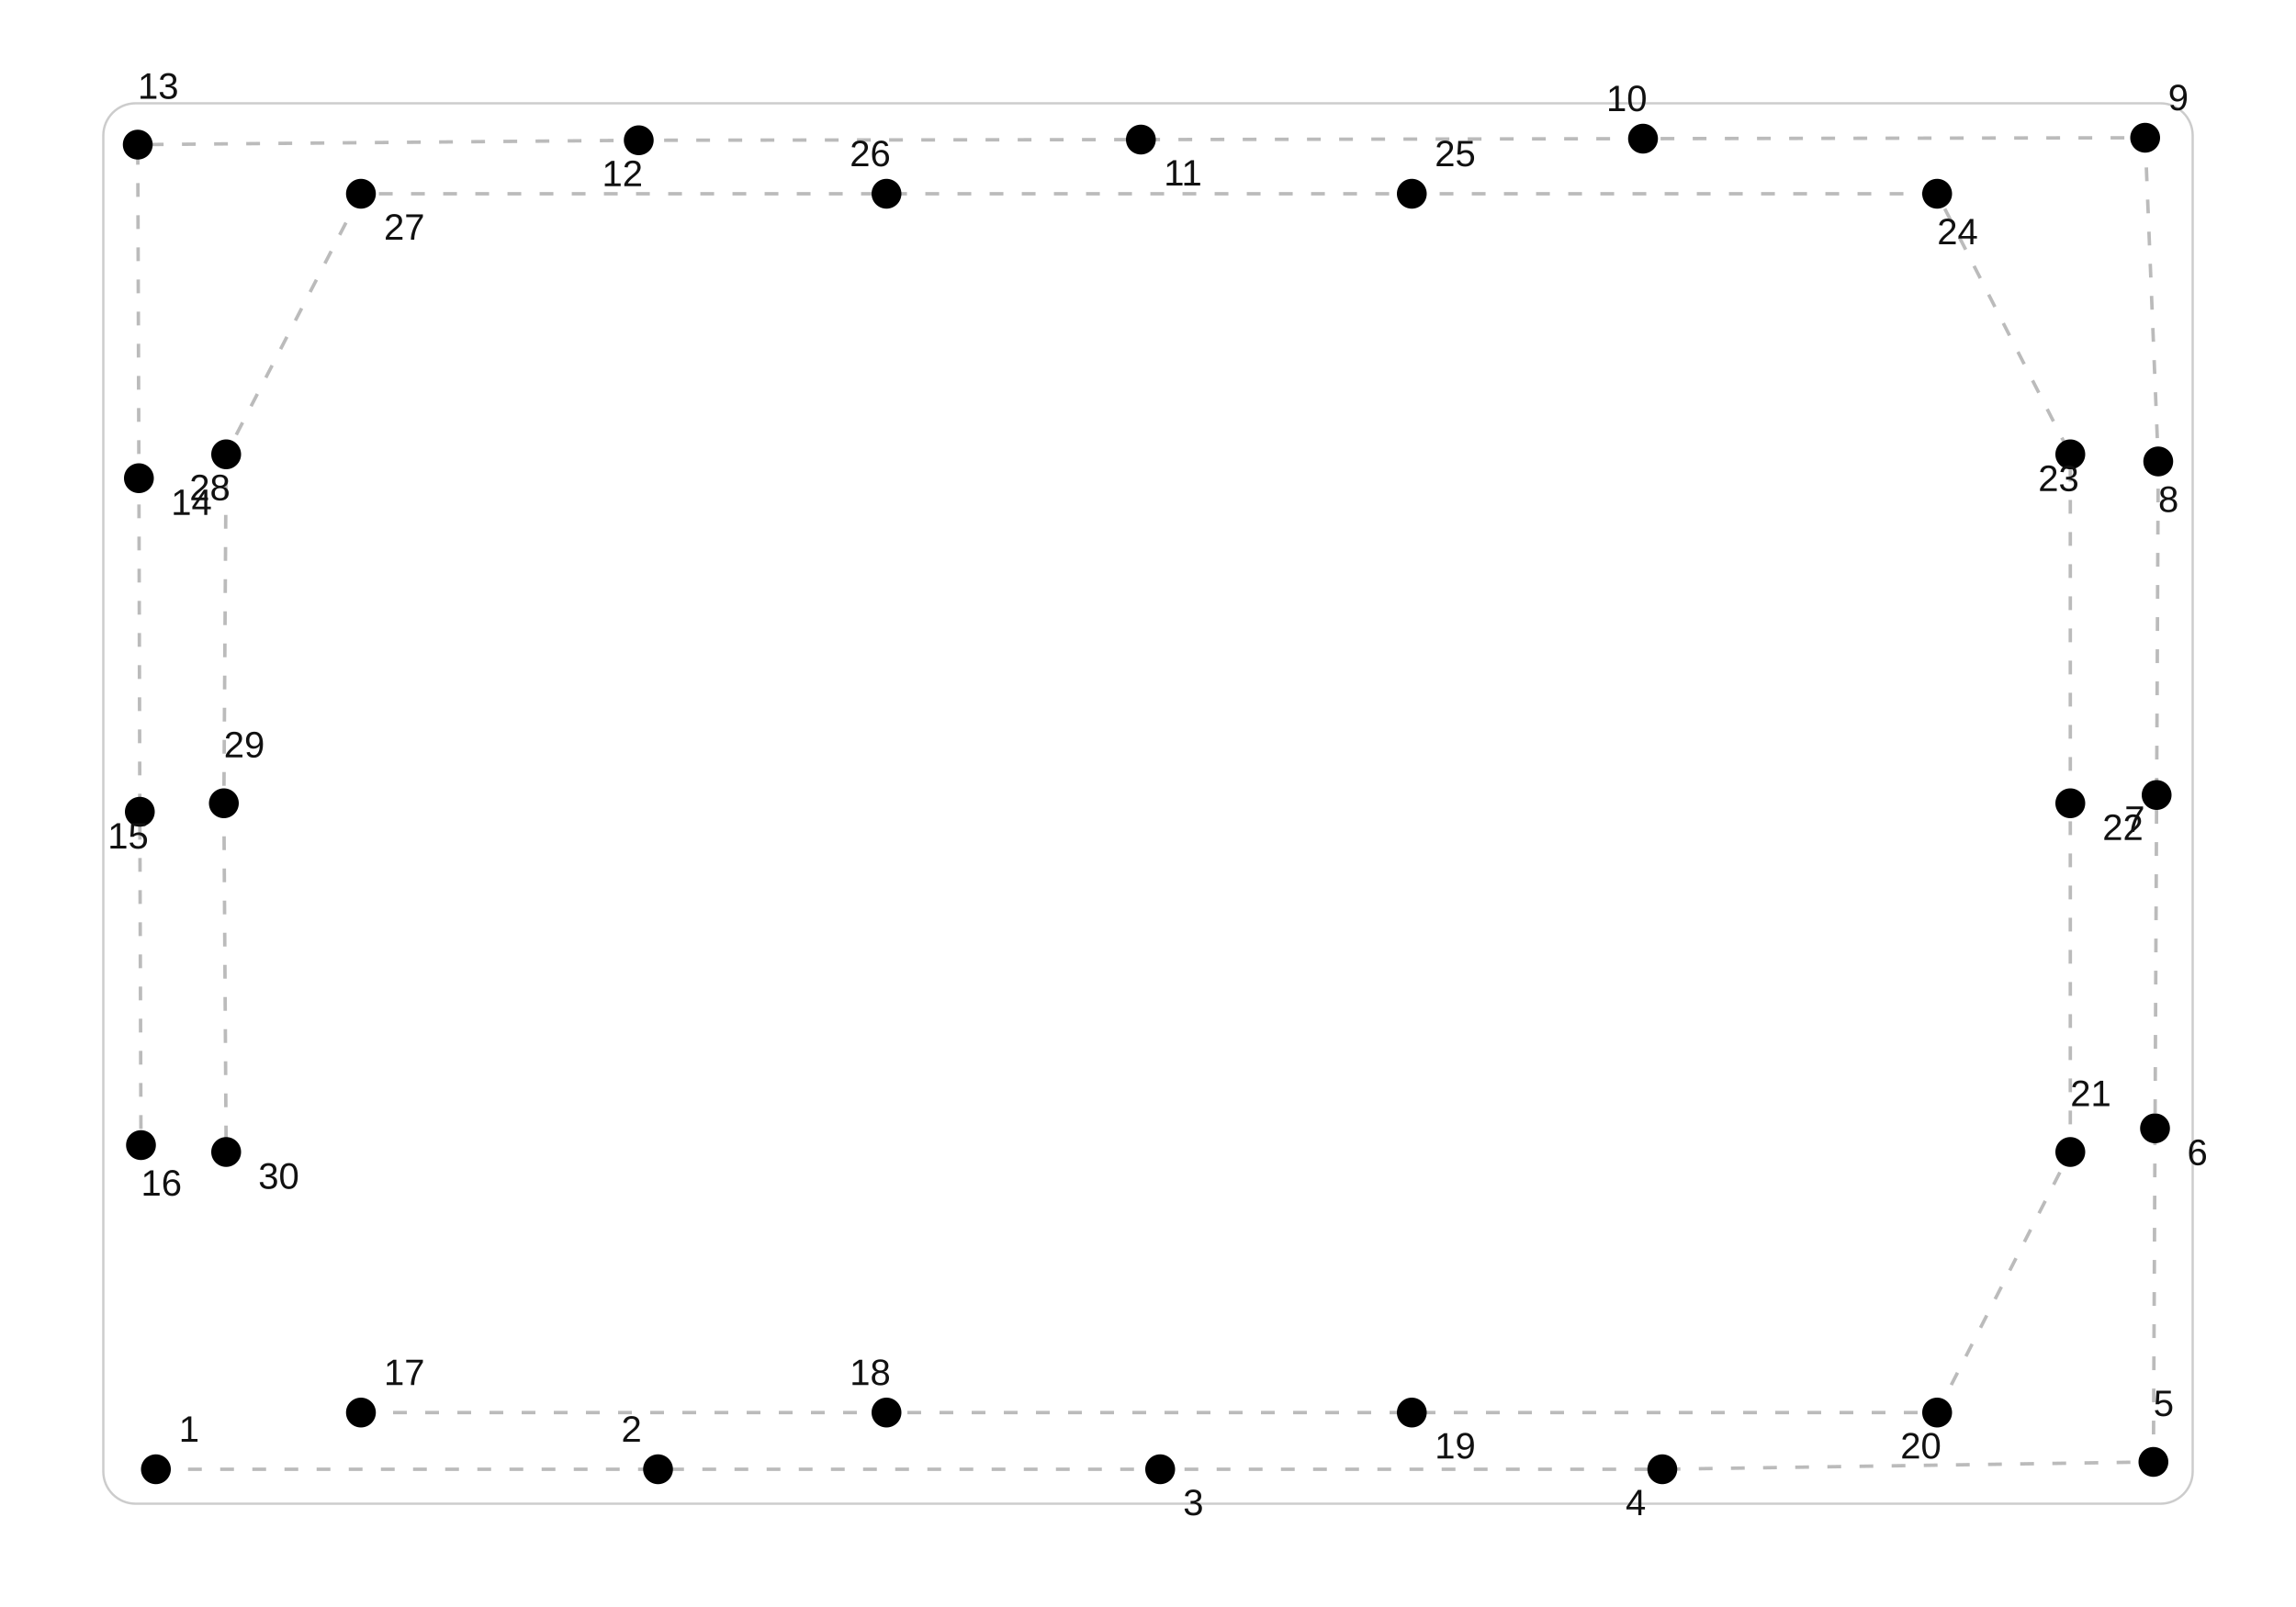
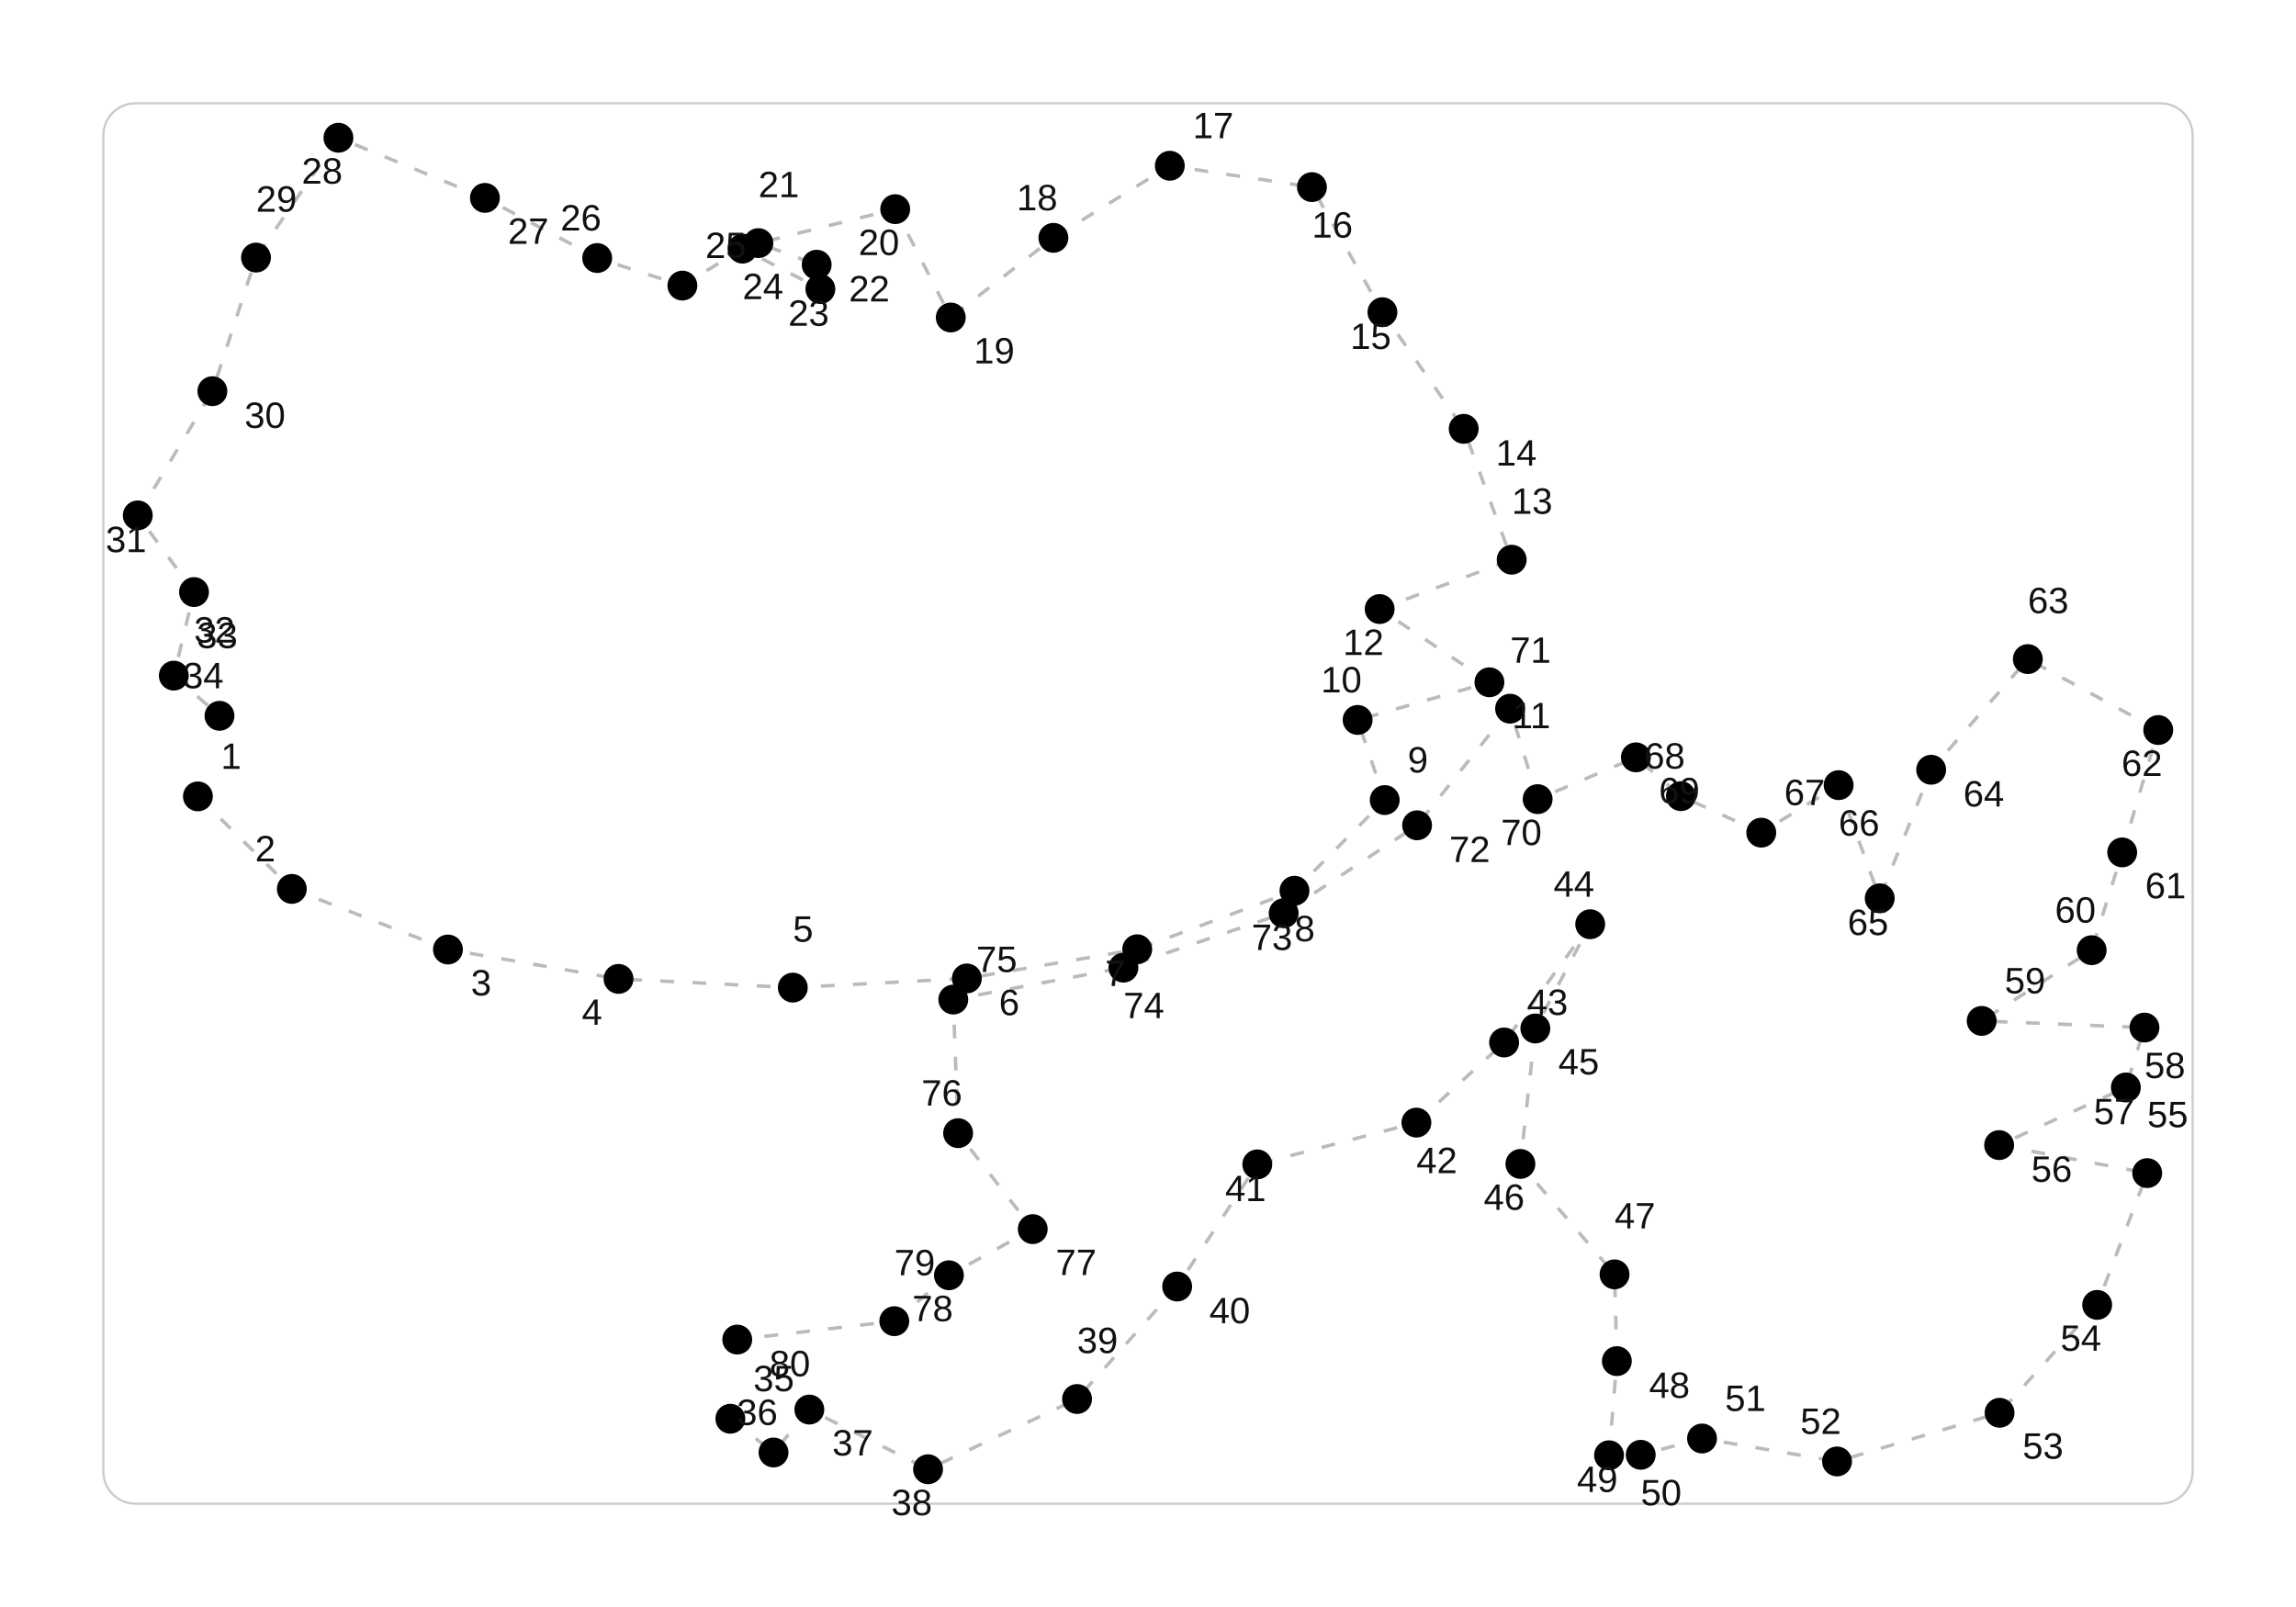
<svg xmlns="http://www.w3.org/2000/svg" viewBox="0 0 1000 700">
  <rect x="45" y="45" width="910" height="610" fill="none" stroke="#ccc" rx="14" />
-   <path d="M 67.9 640.0 L 286.6 640.0 L 505.3 640.0 L 724.0 640.0 L 937.9 636.8 L 938.6 491.5 L 939.3 346.3 L 940.0 201.0 L 934.3 60.0 L 715.6 60.4 L 496.9 60.8 L 278.2 61.1 L 60.0 63.0 L 60.5 208.3 L 60.9 353.6 L 61.4 498.8" fill="none" stroke="#bbb" stroke-width="1.5" stroke-dasharray="6 8" />
-   <path d="M 157.2 615.3 L 386.1 615.3 L 614.9 615.3 L 843.7 615.3 L 901.7 501.8 L 901.7 349.9 L 901.7 197.9 L 843.7 84.4 L 614.9 84.4 L 386.1 84.4 L 157.2 84.4 L 98.5 197.9 L 97.5 349.9 L 98.5 501.8" fill="none" stroke="#bbb" stroke-width="1.5" stroke-dasharray="6 8" />
-   <circle cx="67.9" cy="640.0" r="6.5" fill="#000" />
-   <circle cx="286.6" cy="640.0" r="6.5" fill="#000" />
-   <circle cx="505.3" cy="640.0" r="6.5" fill="#000" />
-   <circle cx="724.0" cy="640.0" r="6.5" fill="#000" />
-   <circle cx="937.9" cy="636.8" r="6.5" fill="#000" />
-   <circle cx="938.6" cy="491.5" r="6.5" fill="#000" />
-   <circle cx="939.3" cy="346.3" r="6.5" fill="#000" />
-   <circle cx="940.0" cy="201.0" r="6.5" fill="#000" />
-   <circle cx="934.3" cy="60.0" r="6.5" fill="#000" />
-   <circle cx="715.6" cy="60.4" r="6.5" fill="#000" />
-   <circle cx="496.9" cy="60.8" r="6.5" fill="#000" />
-   <circle cx="278.2" cy="61.1" r="6.5" fill="#000" />
-   <circle cx="60.0" cy="63.0" r="6.5" fill="#000" />
-   <circle cx="60.5" cy="208.3" r="6.5" fill="#000" />
-   <circle cx="60.9" cy="353.6" r="6.5" fill="#000" />
-   <circle cx="61.4" cy="498.8" r="6.5" fill="#000" />
-   <circle cx="157.2" cy="615.3" r="6.5" fill="#000" />
-   <circle cx="386.1" cy="615.3" r="6.5" fill="#000" />
-   <circle cx="614.9" cy="615.3" r="6.5" fill="#000" />
-   <circle cx="843.7" cy="615.3" r="6.5" fill="#000" />
-   <circle cx="901.7" cy="501.8" r="6.5" fill="#000" />
-   <circle cx="901.7" cy="349.9" r="6.5" fill="#000" />
-   <circle cx="901.7" cy="197.9" r="6.5" fill="#000" />
-   <circle cx="843.7" cy="84.4" r="6.5" fill="#000" />
-   <circle cx="614.9" cy="84.4" r="6.5" fill="#000" />
-   <circle cx="386.1" cy="84.4" r="6.5" fill="#000" />
-   <circle cx="157.2" cy="84.4" r="6.5" fill="#000" />
-   <circle cx="98.5" cy="197.9" r="6.5" fill="#000" />
-   <circle cx="97.5" cy="349.9" r="6.5" fill="#000" />
-   <circle cx="98.5" cy="501.8" r="6.5" fill="#000" />
-   <text x="77.9" y="628.0" font-family="Arial, sans-serif" font-size="16" fill="#111">1</text>
-   <text x="270.6" y="628.0" font-family="Arial, sans-serif" font-size="16" fill="#111">2</text>
-   <text x="515.3" y="660.0" font-family="Arial, sans-serif" font-size="16" fill="#111">3</text>
-   <text x="708.0" y="660.0" font-family="Arial, sans-serif" font-size="16" fill="#111">4</text>
-   <text x="937.9" y="616.8" font-family="Arial, sans-serif" font-size="16" fill="#111">5</text>
-   <text x="952.6" y="507.5" font-family="Arial, sans-serif" font-size="16" fill="#111">6</text>
-   <text x="925.3" y="362.3" font-family="Arial, sans-serif" font-size="16" fill="#111">7</text>
-   <text x="940.0" y="223.0" font-family="Arial, sans-serif" font-size="16" fill="#111">8</text>
-   <text x="944.3" y="48.0" font-family="Arial, sans-serif" font-size="16" fill="#111">9</text>
-   <text x="699.6" y="48.4" font-family="Arial, sans-serif" font-size="16" fill="#111">10</text>
-   <text x="506.9" y="80.8" font-family="Arial, sans-serif" font-size="16" fill="#111">11</text>
-   <text x="262.2" y="81.1" font-family="Arial, sans-serif" font-size="16" fill="#111">12</text>
-   <text x="60.0" y="43.0" font-family="Arial, sans-serif" font-size="16" fill="#111">13</text>
-   <text x="74.5" y="224.3" font-family="Arial, sans-serif" font-size="16" fill="#111">14</text>
-   <text x="46.9" y="369.6" font-family="Arial, sans-serif" font-size="16" fill="#111">15</text>
-   <text x="61.4" y="520.8" font-family="Arial, sans-serif" font-size="16" fill="#111">16</text>
-   <text x="167.2" y="603.3" font-family="Arial, sans-serif" font-size="16" fill="#111">17</text>
-   <text x="370.1" y="603.3" font-family="Arial, sans-serif" font-size="16" fill="#111">18</text>
-   <text x="624.9" y="635.3" font-family="Arial, sans-serif" font-size="16" fill="#111">19</text>
-   <text x="827.7" y="635.3" font-family="Arial, sans-serif" font-size="16" fill="#111">20</text>
-   <text x="901.7" y="481.8" font-family="Arial, sans-serif" font-size="16" fill="#111">21</text>
-   <text x="915.7" y="365.9" font-family="Arial, sans-serif" font-size="16" fill="#111">22</text>
-   <text x="887.7" y="213.9" font-family="Arial, sans-serif" font-size="16" fill="#111">23</text>
-   <text x="843.7" y="106.4" font-family="Arial, sans-serif" font-size="16" fill="#111">24</text>
-   <text x="624.9" y="72.4" font-family="Arial, sans-serif" font-size="16" fill="#111">25</text>
-   <text x="370.1" y="72.4" font-family="Arial, sans-serif" font-size="16" fill="#111">26</text>
-   <text x="167.2" y="104.4" font-family="Arial, sans-serif" font-size="16" fill="#111">27</text>
-   <text x="82.5" y="217.9" font-family="Arial, sans-serif" font-size="16" fill="#111">28</text>
-   <text x="97.5" y="329.9" font-family="Arial, sans-serif" font-size="16" fill="#111">29</text>
-   <text x="112.5" y="517.8" font-family="Arial, sans-serif" font-size="16" fill="#111">30</text>
+   <path d="M 86.2 346.9 L 127.1 387.2 L 195.1 413.6 L 269.4 426.4 L 345.3 430.2 L 421.1 426.2 L 495.3 413.5 L 563.8 388.0 L 603.1 348.5 L 591.3 313.6 L 648.7 297.2 L 600.9 265.3 L 658.4 243.8 L 637.5 186.8 L 602.1 136.0 L 571.4 81.5 L 509.5 72.2 L 458.8 103.6 L 414.1 138.3 L 389.9 91.1 L 330.3 105.9 L 355.7 115.3 L 357.3 125.9 L 323.4 108.3 L 297.2 124.4 L 260.1 112.4 L 211.2 86.2 L 147.4 60.0 L 111.5 112.2 L 92.5 170.4 L 60.0 224.5 L 84.5 257.9 L 75.7 294.3 L 95.6 311.8" fill="none" stroke="#bbb" stroke-width="1.5" stroke-dasharray="6 8" />
+   <path d="M 318.1 618.0 L 336.9 632.7 L 352.5 614.0 L 404.2 640.0 L 469.1 609.4 L 512.7 560.4 L 547.6 507.2 L 616.9 489.0 L 655.1 454.1 L 692.6 402.6 L 668.7 448.0 L 662.2 507.0 L 703.2 555.1 L 704.2 592.9 L 700.8 633.9 L 714.6 633.7 L 741.3 626.6 L 800.1 636.6 L 870.9 615.4 L 913.4 568.4 L 935.2 511.0 L 870.7 498.8 L 925.9 473.7 L 934.0 447.6 L 863.1 444.7 L 911.0 413.9 L 924.3 371.3 L 940.0 318.0 L 883.2 287.1 L 841.1 335.3 L 818.7 391.3 L 800.8 342.0 L 767.1 362.7 L 732.1 346.8 L 712.5 329.9 L 669.7 348.1 L 657.7 308.7 L 617.2 359.5 L 559.1 397.8 L 489.3 421.5 L 415.2 435.4 L 417.3 493.6 L 449.8 535.4 L 413.3 555.5 L 389.5 575.5 L 321.1 583.5" fill="none" stroke="#bbb" stroke-width="1.5" stroke-dasharray="6 8" />
+   <circle cx="86.2" cy="346.9" r="6.5" fill="#000" />
+   <circle cx="127.1" cy="387.2" r="6.5" fill="#000" />
+   <circle cx="195.1" cy="413.6" r="6.5" fill="#000" />
+   <circle cx="269.4" cy="426.4" r="6.5" fill="#000" />
+   <circle cx="345.3" cy="430.2" r="6.5" fill="#000" />
+   <circle cx="421.1" cy="426.2" r="6.5" fill="#000" />
+   <circle cx="495.3" cy="413.5" r="6.5" fill="#000" />
+   <circle cx="563.8" cy="388.0" r="6.5" fill="#000" />
+   <circle cx="603.1" cy="348.5" r="6.5" fill="#000" />
+   <circle cx="591.3" cy="313.6" r="6.5" fill="#000" />
+   <circle cx="648.7" cy="297.2" r="6.5" fill="#000" />
+   <circle cx="600.9" cy="265.3" r="6.5" fill="#000" />
+   <circle cx="658.4" cy="243.8" r="6.5" fill="#000" />
+   <circle cx="637.5" cy="186.8" r="6.5" fill="#000" />
+   <circle cx="602.1" cy="136.0" r="6.5" fill="#000" />
+   <circle cx="571.4" cy="81.5" r="6.5" fill="#000" />
+   <circle cx="509.5" cy="72.2" r="6.5" fill="#000" />
+   <circle cx="458.8" cy="103.6" r="6.5" fill="#000" />
+   <circle cx="414.1" cy="138.3" r="6.5" fill="#000" />
+   <circle cx="389.9" cy="91.1" r="6.5" fill="#000" />
+   <circle cx="330.3" cy="105.9" r="6.5" fill="#000" />
+   <circle cx="355.7" cy="115.3" r="6.5" fill="#000" />
+   <circle cx="357.3" cy="125.9" r="6.5" fill="#000" />
+   <circle cx="323.4" cy="108.3" r="6.5" fill="#000" />
+   <circle cx="297.2" cy="124.4" r="6.5" fill="#000" />
+   <circle cx="260.1" cy="112.4" r="6.5" fill="#000" />
+   <circle cx="211.2" cy="86.2" r="6.5" fill="#000" />
+   <circle cx="147.4" cy="60.0" r="6.5" fill="#000" />
+   <circle cx="111.5" cy="112.2" r="6.5" fill="#000" />
+   <circle cx="92.5" cy="170.4" r="6.5" fill="#000" />
+   <circle cx="60.0" cy="224.5" r="6.5" fill="#000" />
+   <circle cx="84.5" cy="257.9" r="6.5" fill="#000" />
+   <circle cx="75.7" cy="294.3" r="6.5" fill="#000" />
+   <circle cx="95.6" cy="311.8" r="6.5" fill="#000" />
+   <circle cx="318.1" cy="618.0" r="6.5" fill="#000" />
+   <circle cx="336.9" cy="632.7" r="6.5" fill="#000" />
+   <circle cx="352.5" cy="614.0" r="6.5" fill="#000" />
+   <circle cx="404.2" cy="640.0" r="6.5" fill="#000" />
+   <circle cx="469.1" cy="609.4" r="6.5" fill="#000" />
+   <circle cx="512.7" cy="560.4" r="6.5" fill="#000" />
+   <circle cx="547.6" cy="507.2" r="6.5" fill="#000" />
+   <circle cx="616.9" cy="489.0" r="6.5" fill="#000" />
+   <circle cx="655.1" cy="454.1" r="6.5" fill="#000" />
+   <circle cx="692.6" cy="402.6" r="6.5" fill="#000" />
+   <circle cx="668.7" cy="448.0" r="6.5" fill="#000" />
+   <circle cx="662.2" cy="507.0" r="6.5" fill="#000" />
+   <circle cx="703.2" cy="555.1" r="6.5" fill="#000" />
+   <circle cx="704.2" cy="592.9" r="6.5" fill="#000" />
+   <circle cx="700.8" cy="633.9" r="6.5" fill="#000" />
+   <circle cx="714.6" cy="633.7" r="6.5" fill="#000" />
+   <circle cx="741.3" cy="626.6" r="6.5" fill="#000" />
+   <circle cx="800.1" cy="636.6" r="6.5" fill="#000" />
+   <circle cx="870.9" cy="615.4" r="6.5" fill="#000" />
+   <circle cx="913.4" cy="568.4" r="6.5" fill="#000" />
+   <circle cx="935.2" cy="511.0" r="6.5" fill="#000" />
+   <circle cx="870.7" cy="498.8" r="6.5" fill="#000" />
+   <circle cx="925.9" cy="473.7" r="6.5" fill="#000" />
+   <circle cx="934.0" cy="447.6" r="6.5" fill="#000" />
+   <circle cx="863.1" cy="444.7" r="6.5" fill="#000" />
+   <circle cx="911.0" cy="413.9" r="6.5" fill="#000" />
+   <circle cx="924.3" cy="371.3" r="6.5" fill="#000" />
+   <circle cx="940.0" cy="318.0" r="6.5" fill="#000" />
+   <circle cx="883.2" cy="287.1" r="6.5" fill="#000" />
+   <circle cx="841.1" cy="335.3" r="6.5" fill="#000" />
+   <circle cx="818.7" cy="391.3" r="6.5" fill="#000" />
+   <circle cx="800.8" cy="342.0" r="6.5" fill="#000" />
+   <circle cx="767.1" cy="362.7" r="6.5" fill="#000" />
+   <circle cx="732.1" cy="346.8" r="6.5" fill="#000" />
+   <circle cx="712.5" cy="329.9" r="6.5" fill="#000" />
+   <circle cx="669.7" cy="348.1" r="6.5" fill="#000" />
+   <circle cx="657.7" cy="308.7" r="6.5" fill="#000" />
+   <circle cx="617.2" cy="359.5" r="6.5" fill="#000" />
+   <circle cx="559.1" cy="397.8" r="6.5" fill="#000" />
+   <circle cx="489.3" cy="421.5" r="6.5" fill="#000" />
+   <circle cx="415.2" cy="435.4" r="6.5" fill="#000" />
+   <circle cx="417.3" cy="493.6" r="6.5" fill="#000" />
+   <circle cx="449.8" cy="535.4" r="6.5" fill="#000" />
+   <circle cx="413.3" cy="555.5" r="6.5" fill="#000" />
+   <circle cx="389.5" cy="575.5" r="6.5" fill="#000" />
+   <circle cx="321.1" cy="583.5" r="6.5" fill="#000" />
+   <text x="96.2" y="334.9" font-family="Arial, sans-serif" font-size="16" fill="#111">1</text>
+   <text x="111.1" y="375.2" font-family="Arial, sans-serif" font-size="16" fill="#111">2</text>
+   <text x="205.1" y="433.6" font-family="Arial, sans-serif" font-size="16" fill="#111">3</text>
+   <text x="253.4" y="446.4" font-family="Arial, sans-serif" font-size="16" fill="#111">4</text>
+   <text x="345.3" y="410.2" font-family="Arial, sans-serif" font-size="16" fill="#111">5</text>
+   <text x="435.1" y="442.2" font-family="Arial, sans-serif" font-size="16" fill="#111">6</text>
+   <text x="481.3" y="429.5" font-family="Arial, sans-serif" font-size="16" fill="#111">7</text>
+   <text x="563.8" y="410.0" font-family="Arial, sans-serif" font-size="16" fill="#111">8</text>
+   <text x="613.1" y="336.5" font-family="Arial, sans-serif" font-size="16" fill="#111">9</text>
+   <text x="575.3" y="301.6" font-family="Arial, sans-serif" font-size="16" fill="#111">10</text>
+   <text x="658.7" y="317.2" font-family="Arial, sans-serif" font-size="16" fill="#111">11</text>
+   <text x="584.9" y="285.3" font-family="Arial, sans-serif" font-size="16" fill="#111">12</text>
+   <text x="658.4" y="223.8" font-family="Arial, sans-serif" font-size="16" fill="#111">13</text>
+   <text x="651.5" y="202.8" font-family="Arial, sans-serif" font-size="16" fill="#111">14</text>
+   <text x="588.1" y="152.0" font-family="Arial, sans-serif" font-size="16" fill="#111">15</text>
+   <text x="571.4" y="103.5" font-family="Arial, sans-serif" font-size="16" fill="#111">16</text>
+   <text x="519.5" y="60.2" font-family="Arial, sans-serif" font-size="16" fill="#111">17</text>
+   <text x="442.8" y="91.6" font-family="Arial, sans-serif" font-size="16" fill="#111">18</text>
+   <text x="424.1" y="158.3" font-family="Arial, sans-serif" font-size="16" fill="#111">19</text>
+   <text x="373.9" y="111.1" font-family="Arial, sans-serif" font-size="16" fill="#111">20</text>
+   <text x="330.3" y="85.9" font-family="Arial, sans-serif" font-size="16" fill="#111">21</text>
+   <text x="369.7" y="131.3" font-family="Arial, sans-serif" font-size="16" fill="#111">22</text>
+   <text x="343.3" y="141.9" font-family="Arial, sans-serif" font-size="16" fill="#111">23</text>
+   <text x="323.4" y="130.3" font-family="Arial, sans-serif" font-size="16" fill="#111">24</text>
+   <text x="307.2" y="112.4" font-family="Arial, sans-serif" font-size="16" fill="#111">25</text>
+   <text x="244.1" y="100.4" font-family="Arial, sans-serif" font-size="16" fill="#111">26</text>
+   <text x="221.2" y="106.2" font-family="Arial, sans-serif" font-size="16" fill="#111">27</text>
+   <text x="131.4" y="80.0" font-family="Arial, sans-serif" font-size="16" fill="#111">28</text>
+   <text x="111.5" y="92.2" font-family="Arial, sans-serif" font-size="16" fill="#111">29</text>
+   <text x="106.5" y="186.4" font-family="Arial, sans-serif" font-size="16" fill="#111">30</text>
+   <text x="46.0" y="240.5" font-family="Arial, sans-serif" font-size="16" fill="#111">31</text>
+   <text x="84.5" y="279.9" font-family="Arial, sans-serif" font-size="16" fill="#111">32</text>
+   <text x="85.7" y="282.3" font-family="Arial, sans-serif" font-size="16" fill="#111">33</text>
+   <text x="79.6" y="299.8" font-family="Arial, sans-serif" font-size="16" fill="#111">34</text>
+   <text x="328.1" y="606.0" font-family="Arial, sans-serif" font-size="16" fill="#111">35</text>
+   <text x="320.9" y="620.7" font-family="Arial, sans-serif" font-size="16" fill="#111">36</text>
+   <text x="362.5" y="634.0" font-family="Arial, sans-serif" font-size="16" fill="#111">37</text>
+   <text x="388.2" y="660.0" font-family="Arial, sans-serif" font-size="16" fill="#111">38</text>
+   <text x="469.1" y="589.4" font-family="Arial, sans-serif" font-size="16" fill="#111">39</text>
+   <text x="526.7" y="576.4" font-family="Arial, sans-serif" font-size="16" fill="#111">40</text>
+   <text x="533.6" y="523.2" font-family="Arial, sans-serif" font-size="16" fill="#111">41</text>
+   <text x="616.9" y="511.0" font-family="Arial, sans-serif" font-size="16" fill="#111">42</text>
+   <text x="665.1" y="442.1" font-family="Arial, sans-serif" font-size="16" fill="#111">43</text>
+   <text x="676.6" y="390.6" font-family="Arial, sans-serif" font-size="16" fill="#111">44</text>
+   <text x="678.7" y="468.0" font-family="Arial, sans-serif" font-size="16" fill="#111">45</text>
+   <text x="646.2" y="527.0" font-family="Arial, sans-serif" font-size="16" fill="#111">46</text>
+   <text x="703.2" y="535.1" font-family="Arial, sans-serif" font-size="16" fill="#111">47</text>
+   <text x="718.2" y="608.9" font-family="Arial, sans-serif" font-size="16" fill="#111">48</text>
+   <text x="686.8" y="649.9" font-family="Arial, sans-serif" font-size="16" fill="#111">49</text>
+   <text x="714.6" y="655.7" font-family="Arial, sans-serif" font-size="16" fill="#111">50</text>
+   <text x="751.3" y="614.6" font-family="Arial, sans-serif" font-size="16" fill="#111">51</text>
+   <text x="784.1" y="624.6" font-family="Arial, sans-serif" font-size="16" fill="#111">52</text>
+   <text x="880.9" y="635.4" font-family="Arial, sans-serif" font-size="16" fill="#111">53</text>
+   <text x="897.4" y="588.4" font-family="Arial, sans-serif" font-size="16" fill="#111">54</text>
+   <text x="935.2" y="491.0" font-family="Arial, sans-serif" font-size="16" fill="#111">55</text>
+   <text x="884.7" y="514.8" font-family="Arial, sans-serif" font-size="16" fill="#111">56</text>
+   <text x="911.9" y="489.7" font-family="Arial, sans-serif" font-size="16" fill="#111">57</text>
+   <text x="934.0" y="469.6" font-family="Arial, sans-serif" font-size="16" fill="#111">58</text>
+   <text x="873.1" y="432.7" font-family="Arial, sans-serif" font-size="16" fill="#111">59</text>
+   <text x="895.0" y="401.9" font-family="Arial, sans-serif" font-size="16" fill="#111">60</text>
+   <text x="934.3" y="391.3" font-family="Arial, sans-serif" font-size="16" fill="#111">61</text>
+   <text x="924.0" y="338.0" font-family="Arial, sans-serif" font-size="16" fill="#111">62</text>
+   <text x="883.2" y="267.1" font-family="Arial, sans-serif" font-size="16" fill="#111">63</text>
+   <text x="855.1" y="351.3" font-family="Arial, sans-serif" font-size="16" fill="#111">64</text>
+   <text x="804.7" y="407.3" font-family="Arial, sans-serif" font-size="16" fill="#111">65</text>
+   <text x="800.8" y="364.0" font-family="Arial, sans-serif" font-size="16" fill="#111">66</text>
+   <text x="777.1" y="350.7" font-family="Arial, sans-serif" font-size="16" fill="#111">67</text>
+   <text x="716.1" y="334.8" font-family="Arial, sans-serif" font-size="16" fill="#111">68</text>
+   <text x="722.5" y="349.9" font-family="Arial, sans-serif" font-size="16" fill="#111">69</text>
+   <text x="653.7" y="368.1" font-family="Arial, sans-serif" font-size="16" fill="#111">70</text>
+   <text x="657.7" y="288.7" font-family="Arial, sans-serif" font-size="16" fill="#111">71</text>
+   <text x="631.2" y="375.5" font-family="Arial, sans-serif" font-size="16" fill="#111">72</text>
+   <text x="545.1" y="413.8" font-family="Arial, sans-serif" font-size="16" fill="#111">73</text>
+   <text x="489.3" y="443.5" font-family="Arial, sans-serif" font-size="16" fill="#111">74</text>
+   <text x="425.2" y="423.4" font-family="Arial, sans-serif" font-size="16" fill="#111">75</text>
+   <text x="401.3" y="481.6" font-family="Arial, sans-serif" font-size="16" fill="#111">76</text>
+   <text x="459.8" y="555.4" font-family="Arial, sans-serif" font-size="16" fill="#111">77</text>
+   <text x="397.3" y="575.5" font-family="Arial, sans-serif" font-size="16" fill="#111">78</text>
+   <text x="389.5" y="555.5" font-family="Arial, sans-serif" font-size="16" fill="#111">79</text>
+   <text x="335.1" y="599.5" font-family="Arial, sans-serif" font-size="16" fill="#111">80</text>
</svg>
